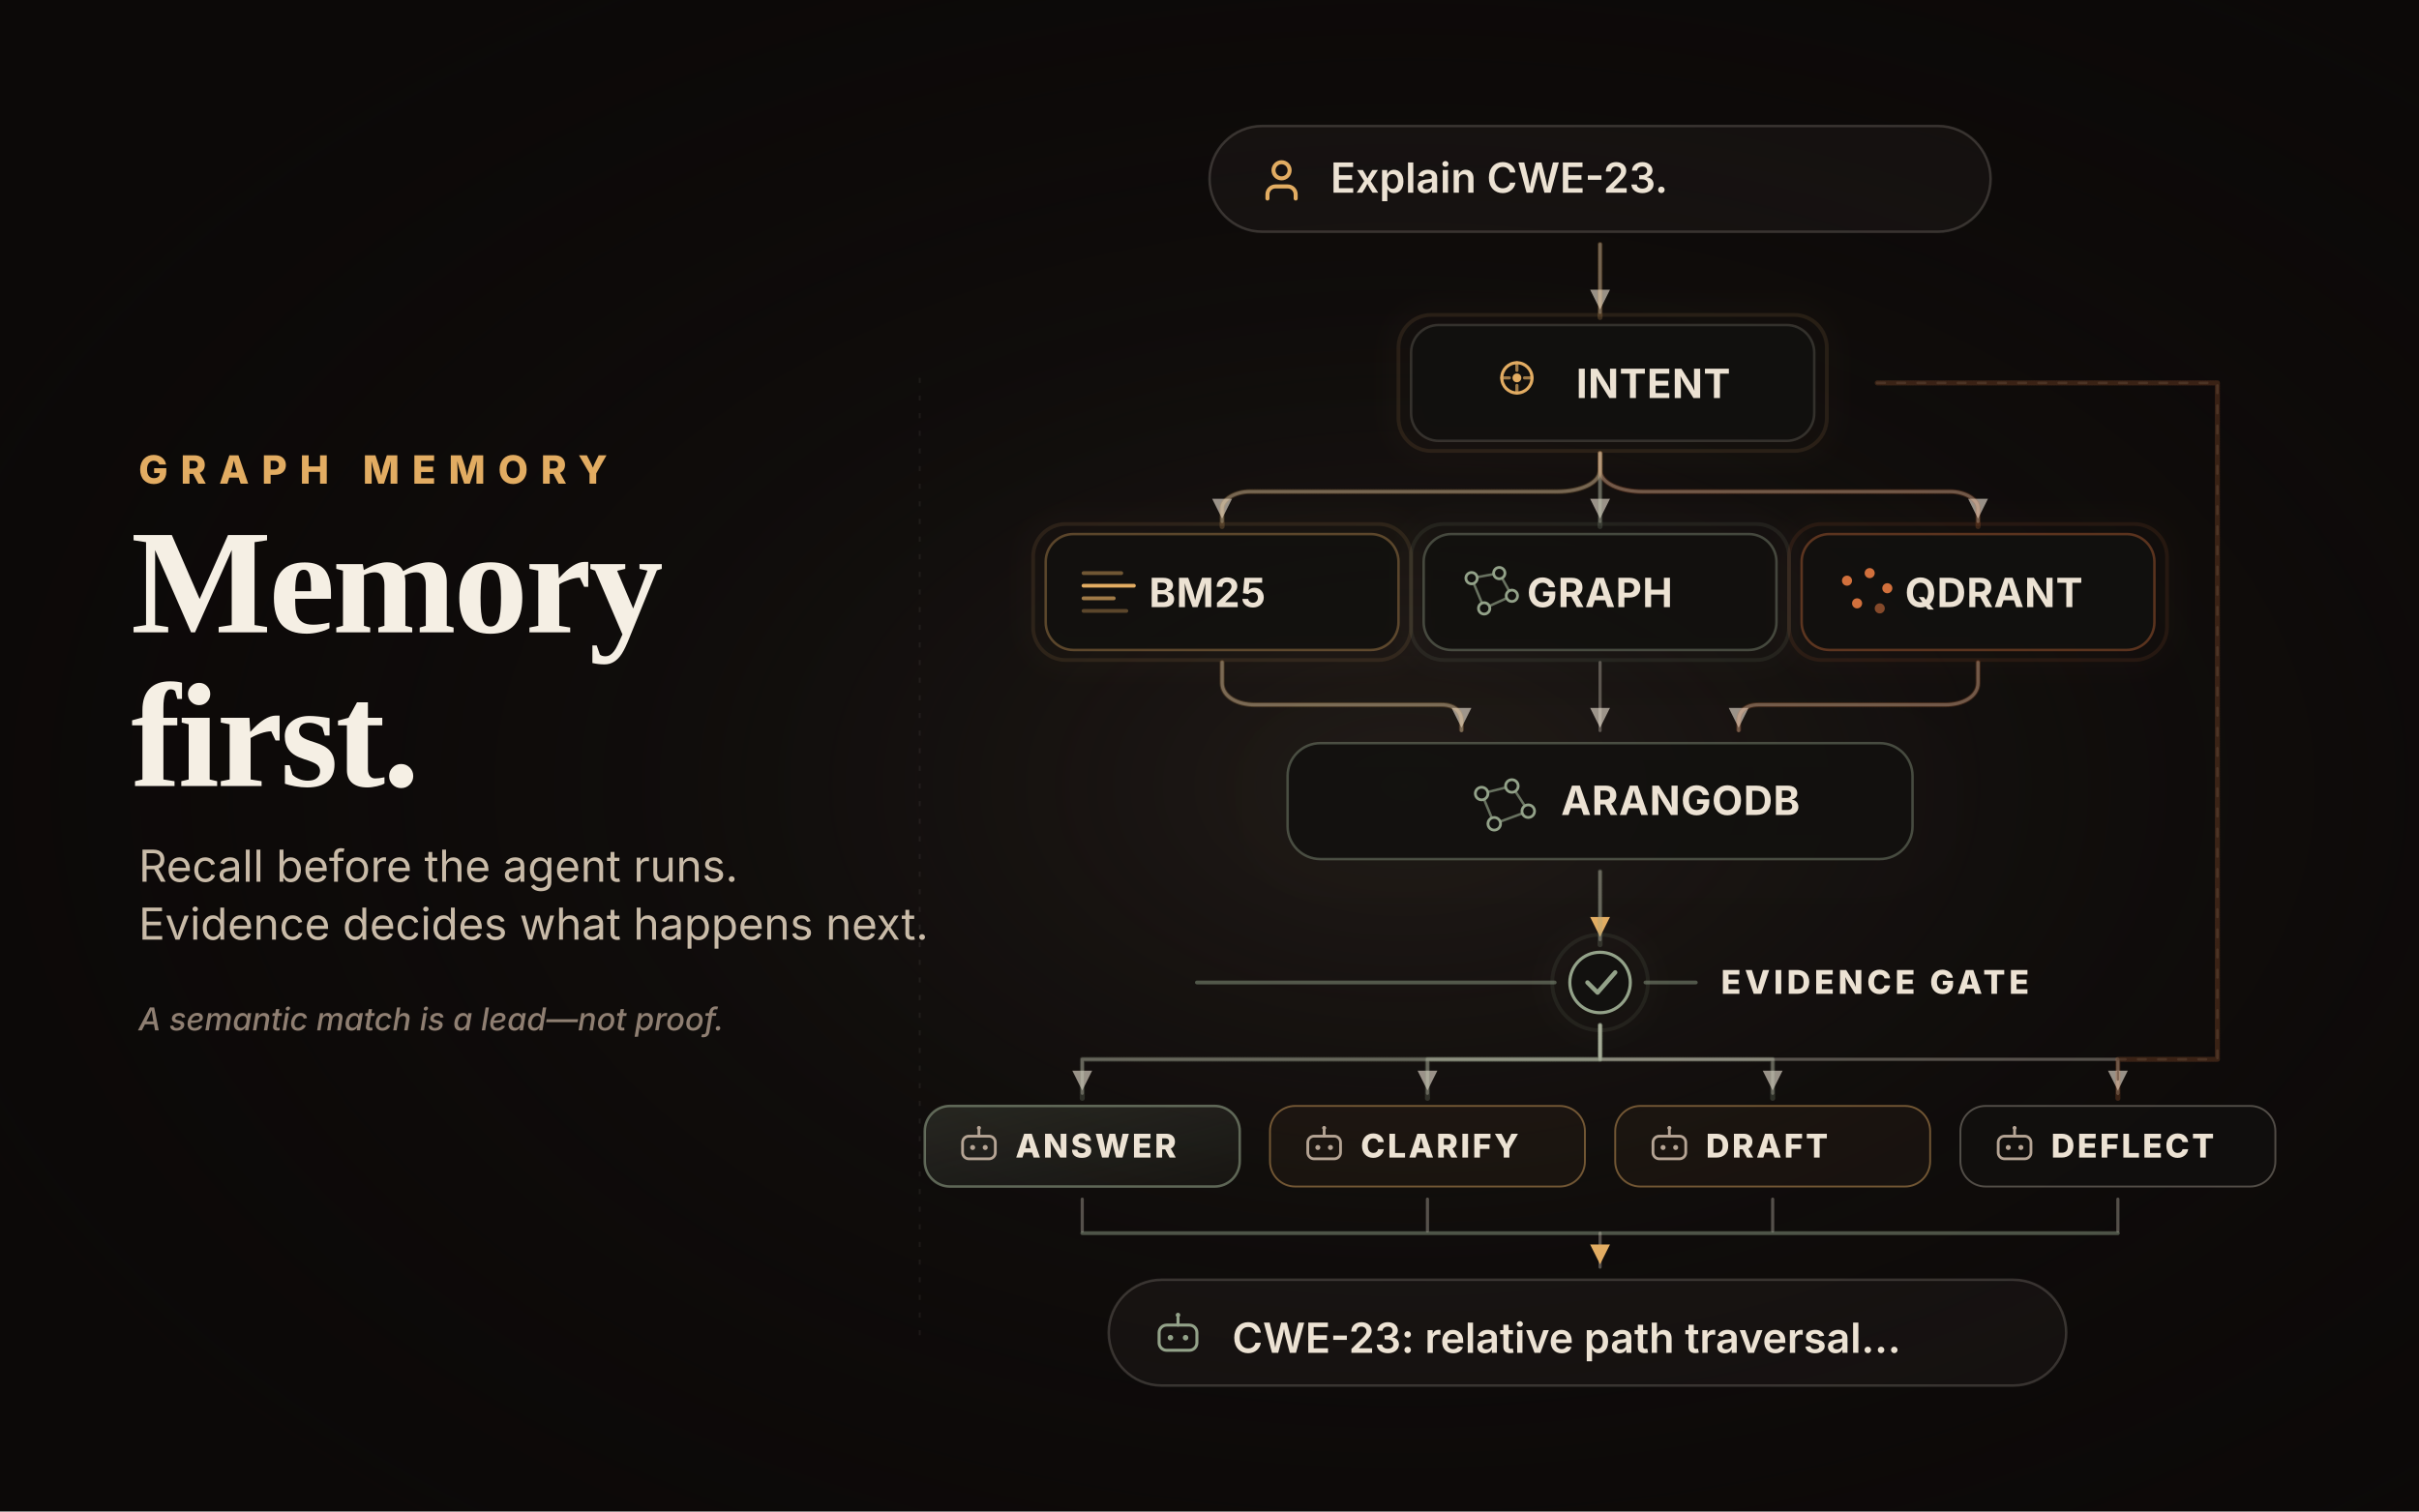
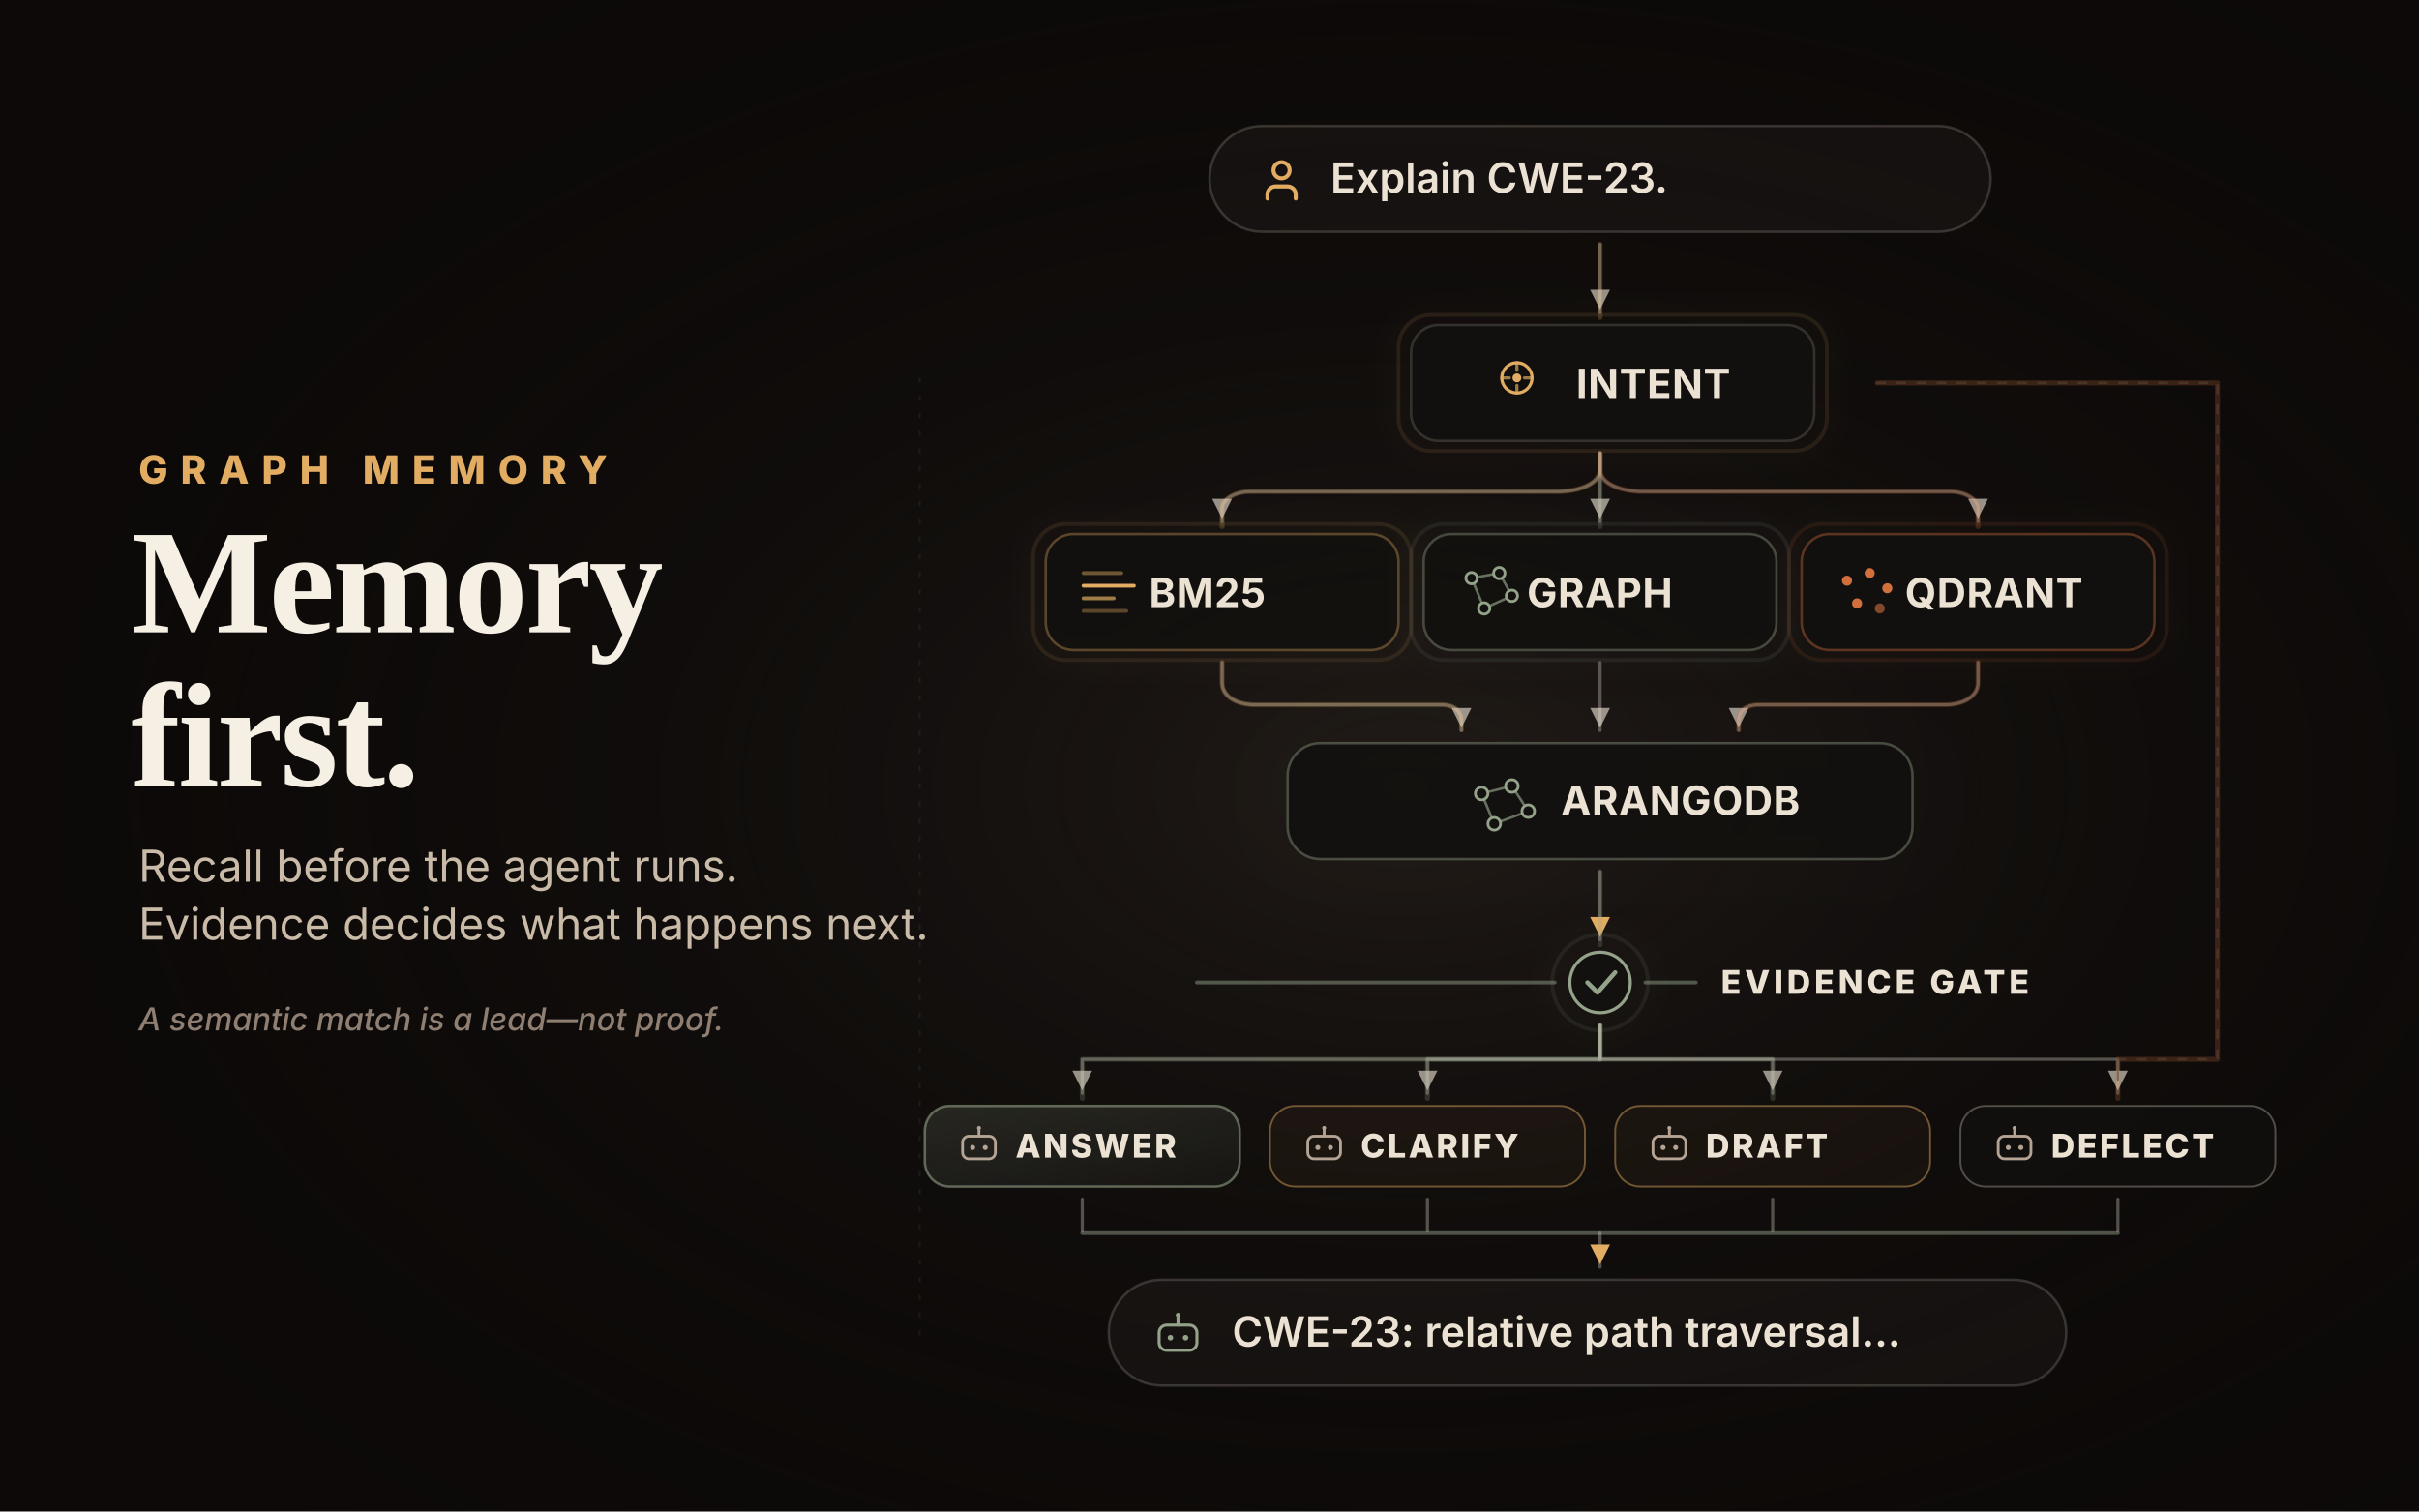
<svg xmlns="http://www.w3.org/2000/svg" viewBox="0 0 1920 1200" width="1920" height="1200" preserveAspectRatio="xMidYMid meet" role="img" aria-labelledby="memory-pipeline-title memory-pipeline-desc" tabindex="0">
  <defs>
    <radialGradient id="bg-glow" cx="58%" cy="52%" r="66%">
      <stop offset="0" stop-color="#261f1b" stop-opacity="0.78" />
      <stop offset="0.46" stop-color="#151210" stop-opacity="0.42" />
      <stop offset="1" stop-color="#0c0908" stop-opacity="0" />
    </radialGradient>
    <linearGradient id="answer-fill" x1="0" y1="0" x2="1" y2="1">
      <stop offset="0" stop-color="#93a289" stop-opacity="0.17" />
      <stop offset="1" stop-color="#93a289" stop-opacity="0.05" />
    </linearGradient>
    <marker id="flow-arrow" viewBox="0 0 10 10" refX="8" refY="5" markerWidth="9" markerHeight="9" orient="auto-start-reverse">
      <path d="M 0 1.5 L 7 5 L 0 8.5 z" fill="rgba(236,226,211,0.62)" />
    </marker>
    <marker id="flow-arrow-ember" viewBox="0 0 10 10" refX="8" refY="5" markerWidth="9" markerHeight="9" orient="auto-start-reverse">
      <path d="M 0 1.5 L 7 5 L 0 8.5 z" fill="#d1703c" />
    </marker>
    <marker id="flow-arrow-brass" viewBox="0 0 10 10" refX="8" refY="5" markerWidth="9" markerHeight="9" orient="auto-start-reverse">
      <path d="M 0 1.5 L 7 5 L 0 8.5 z" fill="#e2ac62" />
    </marker>
    <filter id="soft-glow" x="-80%" y="-80%" width="260%" height="260%">
      <feGaussianBlur stdDeviation="10" result="blur" />
      <feMerge>
        <feMergeNode in="blur" />
        <feMergeNode in="SourceGraphic" />
      </feMerge>
    </filter>
    <filter id="wide-glow" x="-120%" y="-120%" width="340%" height="340%">
      <feGaussianBlur stdDeviation="22" />
    </filter>
    <style>
      #memory-pipeline .sans {
        font-family: Inter, ui-sans-serif, system-ui, -apple-system, BlinkMacSystemFont, "Segoe UI", sans-serif;
      }
      #memory-pipeline .mono {
        font-family: ui-monospace, SFMono-Regular, Menlo, Monaco, Consolas, "Liberation Mono", monospace;
      }
      #memory-pipeline .eyebrow {
        fill: #e2ac62;
        font-size: 31px;
        font-weight: 760;
        letter-spacing: 10px;
      }
      #memory-pipeline .serif {
        font-family: Fraunces, Georgia, "Times New Roman", serif;
      }
      #memory-pipeline .headline {
        fill: #f5efe4;
        font-size: 118px;
        font-weight: 720;
        letter-spacing: -2px;
      }
      #memory-pipeline .subhead {
        fill: #c9bba8;
        font-size: 35px;
        font-weight: 430;
      }
      #memory-pipeline .footer {
        fill: #8f7f72;
        font-size: 25px;
        font-weight: 480;
        font-style: italic;
      }
      #memory-pipeline .stage-name {
        fill: #ece2d3;
        font-size: 32px;
        font-weight: 660;
        letter-spacing: 0.5px;
      }
      #memory-pipeline .query-label {
        fill: #e2ac62;
        font-size: 19px;
        font-weight: 760;
        letter-spacing: 3px;
      }
      #memory-pipeline .query-text {
        fill: #ece2d3;
        font-size: 33px;
        font-weight: 570;
      }
      #memory-pipeline .gate-name {
        fill: #ece2d3;
        font-size: 26px;
        font-weight: 760;
        letter-spacing: 3px;
      }
      #memory-pipeline .outcome-name {
        fill: #ece2d3;
        font-size: 26px;
        font-weight: 760;
        letter-spacing: 2px;
      }
      #memory-pipeline .terminal-label {
        fill: #b5a494;
        font-size: 26px;
        font-weight: 720;
        letter-spacing: 4px;
      }

      #memory-pipeline .panel {
        fill: rgba(18, 17, 15, 0.86);
        stroke: rgba(236, 226, 211, 0.16);
        stroke-width: 2;
      }
      #memory-pipeline .panel-soft {
        fill: rgba(18, 17, 15, 0.68);
        stroke: rgba(236, 226, 211, 0.30);
        stroke-width: 1.5;
      }
      #memory-pipeline .query-shell {
        fill: rgba(236, 226, 211, 0.035);
        stroke: rgba(236, 226, 211, 0.18);
        stroke-width: 2;
      }
      #memory-pipeline .base-path {
        fill: none;
        stroke: rgba(236, 226, 211, 0.32);
        stroke-width: 2.5;
        stroke-linecap: round;
        stroke-linejoin: round;
      }
      #memory-pipeline .base-path-faint {
        fill: none;
        stroke: #39332e;
        stroke-width: 2;
        stroke-linecap: round;
        stroke-dasharray: 6 10;
        opacity: 0.58;
      }
      #memory-pipeline .flow-path {
        fill: none;
        stroke-width: 4;
        stroke-linecap: round;
        stroke-linejoin: round;
        stroke-dasharray: 1;
        stroke-dashoffset: 0;
        opacity: 0.22;
      }
      #memory-pipeline .flow-amber { stroke: #e2ac62; }
      #memory-pipeline .flow-violet { stroke: #d1703c; }
      #memory-pipeline .flow-mint { stroke: #93a289; }
      #memory-pipeline .stage-halo {
        fill: none;
        stroke-width: 3;
        opacity: 0.12;
      }
      #memory-pipeline .halo-amber { stroke: #e2ac62; }
      #memory-pipeline .halo-violet { stroke: #d1703c; }
      #memory-pipeline .halo-mint { stroke: #93a289; }
      #memory-pipeline .intent-mark {
        fill: none;
        stroke: #e2ac62;
        stroke-width: 2.5;
        stroke-linecap: round;
      }
      #memory-pipeline .bm25-line {
        stroke: #e2ac62;
        stroke-width: 3;
        stroke-linecap: round;
      }
      #memory-pipeline .q-node {
        fill: #d1703c;
      }
      #memory-pipeline .q-edge {
        stroke: rgba(209, 112, 60, 0.7);
        stroke-width: 1.5;
      }
      #memory-pipeline .graph-edge {
        stroke: rgba(147, 162, 137, 0.66);
        stroke-width: 2;
      }
      #memory-pipeline .graph-node {
        fill: #12110f;
        stroke: #93a289;
        stroke-width: 2.2;
      }
      #memory-pipeline .gate-line {
        stroke: rgba(147, 162, 137, 0.48);
        stroke-width: 3;
        stroke-linecap: round;
      }
      #memory-pipeline .gate-ring {
        fill: #12110f;
        stroke: #93a289;
        stroke-width: 2.5;
      }
      #memory-pipeline .gate-check {
        fill: none;
        stroke: #93a289;
        stroke-width: 3.5;
        stroke-linecap: round;
        stroke-linejoin: round;
      }
      #memory-pipeline .answer-shell {
        fill: url(#answer-fill);
        stroke: rgba(147, 162, 137, 0.58);
        stroke-width: 2;
      }
      #memory-pipeline .clarify-shell {
        fill: rgba(226, 172, 98, 0.045);
        stroke: rgba(226, 172, 98, 0.45);
        stroke-width: 1.5;
      }
      #memory-pipeline .scan-shell {
        fill: rgba(209, 112, 60, 0.05);
        stroke: rgba(209, 112, 60, 0.55);
        stroke-width: 2;
        stroke-dasharray: 7 7;
      }
      #memory-pipeline .panel-02a { stroke: rgba(226, 172, 98, 0.34); }
      #memory-pipeline .panel-02b { stroke: rgba(209, 112, 60, 0.38); }
      #memory-pipeline .panel-03  { stroke: rgba(147, 162, 137, 0.40); }
      #memory-pipeline .panel-02g { stroke: rgba(147, 162, 137, 0.38); }

      @media (prefers-reduced-motion: no-preference) {
        @keyframes draw-query { 0%, 2% { stroke-dashoffset: 1; opacity: 0; } 8% { opacity: 1; } 12%, 20% { stroke-dashoffset: 0; opacity: 1; } 26%, 100% { stroke-dashoffset: 0; opacity: 0.18; } }
        @keyframes pulse-intent { 0%, 8%, 100% { opacity: 0; transform: scale(0.96); } 13%, 21% { opacity: 0.75; transform: scale(1); } 27% { opacity: 0.12; transform: scale(1.04); } }
        @keyframes draw-split { 0%, 13% { stroke-dashoffset: 1; opacity: 0; } 17% { opacity: 1; } 23%, 28% { stroke-dashoffset: 0; opacity: 1; } 33%, 100% { stroke-dashoffset: 0; opacity: 0.18; } }
        @keyframes pulse-recall { 0%, 18%, 100% { opacity: 0; transform: scale(0.97); } 24%, 31% { opacity: 0.72; transform: scale(1); } 36% { opacity: 0.10; transform: scale(1.03); } }
        @keyframes draw-merge { 0%, 24% { stroke-dashoffset: 1; opacity: 0; } 28% { opacity: 1; } 34%, 38% { stroke-dashoffset: 0; opacity: 1; } 43%, 100% { stroke-dashoffset: 0; opacity: 0.18; } }
        @keyframes pulse-record { 0%, 30%, 100% { opacity: 0; transform: scale(0.98); } 36%, 43% { opacity: 0.7; transform: scale(1.035); } 48% { opacity: 0.10; transform: scale(1.035); } }
        @keyframes draw-gate { 0%, 36% { stroke-dashoffset: 1; opacity: 0; } 40% { opacity: 1; } 46%, 50% { stroke-dashoffset: 0; opacity: 1; } 55%, 100% { stroke-dashoffset: 0; opacity: 0.18; } }
        @keyframes pulse-gate { 0%, 40%, 100% { opacity: 0; transform: scale(0.9); } 46%, 56% { opacity: 0.8; transform: scale(1); } 62% { opacity: 0.14; transform: scale(1.06); } }
        @keyframes query-dot {
          0%, 2% { transform: scale(0.7); opacity: 0.3; }
          10%, 22% { transform: scale(1.15); opacity: 1; }
          32%, 100% { transform: scale(1); opacity: 0.55; }
        }
        #memory-pipeline .query-flow { animation: draw-query 6s ease-in-out infinite; }
        #memory-pipeline .intent-halo {
          transform-origin: 1070px 334px;
          animation: pulse-intent 6s ease-in-out infinite;
        }
        #memory-pipeline .split-flow { animation: draw-split 6s ease-in-out infinite; }
        #memory-pipeline .bm25-halo {
          transform-origin: 770px 500px;
          animation: pulse-recall 6s ease-in-out infinite;
        }
        #memory-pipeline .graph-halo {
          transform-origin: 1070px 500px;
          animation: pulse-recall 6s ease-in-out infinite;
        }
        #memory-pipeline .qdrant-halo {
          transform-origin: 1370px 500px;
          animation: pulse-recall 6s ease-in-out infinite;
        }
        #memory-pipeline .merge-flow { animation: draw-merge 6s ease-in-out infinite; }
        #memory-pipeline .record-halo {
          transform-origin: 1070px 666px;
          animation: pulse-record 6s ease-in-out infinite;
        }
        #memory-pipeline .gate-flow { animation: draw-gate 6s ease-in-out infinite; }
        #memory-pipeline .gate-halo {
          transform-origin: 1070px 810px;
          animation: pulse-gate 6s ease-in-out infinite;
        }
        #memory-pipeline .query-dot { transform-origin: 817px 173px; animation: query-dot 6s ease-in-out infinite; }
        @keyframes deflect-run { 0%, 78% { stroke-dashoffset: 1; opacity: 0; } 80% { opacity: 0.9; } 84%, 96% { stroke-dashoffset: 0; opacity: 0.9; } 99%, 100% { stroke-dashoffset: 0; opacity: 0; } }
        @keyframes pill-cycle-deflect { 0%, 85% { opacity: 0.45; } 87%, 99% { opacity: 1; } 100% { opacity: 0.45; } }
        @keyframes qph1 { 0% { opacity: 0; } 0.5% { opacity: 0; } 2.0% { opacity: 1; } 25.5% { opacity: 1; } 27.0% { opacity: 0; } 100% { opacity: 0; } }
        @keyframes qph2 { 0% { opacity: 0; } 25.5% { opacity: 0; } 27.0% { opacity: 1; } 50.5% { opacity: 1; } 52.0% { opacity: 0; } 100% { opacity: 0; } }
        @keyframes qph3 { 0% { opacity: 0; } 50.5% { opacity: 0; } 52.0% { opacity: 1; } 75.5% { opacity: 1; } 77.0% { opacity: 0; } 100% { opacity: 0; } }
        @keyframes qph4 { 0% { opacity: 0; } 0.5% { opacity: 1; } 2.0% { opacity: 0; } 75.5% { opacity: 0; } 77.0% { opacity: 1; } 100% { opacity: 0; } }
        @keyframes rph1 { 0% { opacity: 0; } 12.0% { opacity: 0; } 13.5% { opacity: 1; } 25.5% { opacity: 1; } 27.0% { opacity: 0; } 100% { opacity: 0; } }
        @keyframes rph2 { 0% { opacity: 0; } 37.0% { opacity: 0; } 38.5% { opacity: 1; } 50.5% { opacity: 1; } 52.0% { opacity: 0; } 100% { opacity: 0; } }
        @keyframes rph3 { 0% { opacity: 0; } 62.0% { opacity: 0; } 63.5% { opacity: 1; } 75.5% { opacity: 1; } 77.0% { opacity: 0; } 100% { opacity: 0; } }
        @keyframes rph4 { 0% { opacity: 0; } 0.5% { opacity: 1; } 2.0% { opacity: 0; } 87.0% { opacity: 0; } 88.5% { opacity: 1; } 100% { opacity: 0; } }
        @keyframes pillph1 { 0% { opacity: 0.45; } 11.5% { opacity: 0.45; } 13.0% { opacity: 1; } 24.0% { opacity: 1; } 25.5% { opacity: 0.45; } 100% { opacity: 0.45; } }
        @keyframes pillph2 { 0% { opacity: 0.45; } 36.5% { opacity: 0.45; } 38.0% { opacity: 1; } 49.0% { opacity: 1; } 50.5% { opacity: 0.45; } 100% { opacity: 0.45; } }
        @keyframes pillph3 { 0% { opacity: 0.45; } 61.5% { opacity: 0.45; } 63.0% { opacity: 1; } 74.0% { opacity: 1; } 75.5% { opacity: 0.45; } 100% { opacity: 0.45; } }
        @keyframes pillph4 { 0% { opacity: 0.45; } 0.5% { opacity: 0.45; } 86.5% { opacity: 0.45; } 88.0% { opacity: 1; } 99.0% { opacity: 1; } 100% { opacity: 0.45; } }
        @keyframes flowph1 { 0% { opacity: 0; } 10.5% { opacity: 0; } 11.5% { opacity: 0.9; } 15.0% { opacity: 0.9; } 17.0% { opacity: 0; } 100% { opacity: 0; } }
        @keyframes flowph2 { 0% { opacity: 0; } 35.5% { opacity: 0; } 36.5% { opacity: 0.9; } 40.0% { opacity: 0.9; } 42.0% { opacity: 0; } 100% { opacity: 0; } }
        @keyframes flowph3 { 0% { opacity: 0; } 60.5% { opacity: 0; } 61.5% { opacity: 0.9; } 65.0% { opacity: 0.9; } 67.0% { opacity: 0; } 100% { opacity: 0; } }
        @keyframes flowph4 { 0% { opacity: 0; } 85.5% { opacity: 0; } 86.5% { opacity: 0.9; } 90.0% { opacity: 0.9; } 92.0% { opacity: 0; } 100% { opacity: 0; } }
        #memory-pipeline .q1 { animation: qph1 24s linear infinite; }
        #memory-pipeline .q2 { animation: qph2 24s linear infinite; }
        #memory-pipeline .q3 { animation: qph3 24s linear infinite; }
        #memory-pipeline .q4 { animation: qph4 24s linear infinite; }
        #memory-pipeline .r1 { animation: rph1 24s linear infinite; }
        #memory-pipeline .r2 { animation: rph2 24s linear infinite; }
        #memory-pipeline .r3 { animation: rph3 24s linear infinite; }
        #memory-pipeline .r4 { animation: rph4 24s linear infinite; }
        #memory-pipeline .route-flow-1 { stroke-dashoffset: 0; animation: flowph1 24s linear infinite; }
        #memory-pipeline .route-flow-2 { stroke-dashoffset: 0; animation: flowph2 24s linear infinite; }
        #memory-pipeline .route-flow-3 { stroke-dashoffset: 0; animation: flowph3 24s linear infinite; }
        #memory-pipeline .route-pill-1 { animation: pillph1 24s linear infinite; }
        #memory-pipeline .route-pill-2 { animation: pillph2 24s linear infinite; }
        #memory-pipeline .route-pill-3 { animation: pillph3 24s linear infinite; }
        #memory-pipeline .route-pill-4 { animation: pill-cycle-deflect 24s linear infinite; }
        #memory-pipeline .deflect-flow { animation: deflect-run 24s linear infinite; }
      }
    </style>
  </defs>
  <g id="memory-pipeline">
    <rect width="1920" height="1200" fill="#0c0908" />
    <rect width="1920" height="1200" fill="url(#bg-glow)" />
    <g aria-label="Card heading" transform="translate(0 -62)">
      <text x="110" y="446" class="sans eyebrow">GRAPH MEMORY</text>
      <text x="104" y="564" class="serif headline">Memory</text>
      <text x="104" y="686" class="serif headline">first.</text>
      <text x="110" y="762" class="sans subhead">Recall before the agent runs.</text>
      <text x="110" y="808" class="sans subhead">Evidence decides what happens next.</text>
      <text x="110" y="880" class="sans footer">A semantic match is a lead—not proof.</text>
    </g>
    <line x1="730" y1="300" x2="730" y2="1060" stroke="rgba(236,226,211,0.07)" stroke-dasharray="4 10" stroke-width="1.5" />
    <g transform="translate(200 -30)">
      <g aria-label="Example question">
        <rect x="760" y="130" width="620" height="84" rx="42" class="query-shell" />
        <g transform="translate(798 154) scale(1.6)" aria-hidden="true" fill="none" stroke="#e2ac62" stroke-width="2" stroke-linecap="round" stroke-linejoin="round">
          <path d="M19 21v-2a4 4 0 0 0-4-4H9a4 4 0 0 0-4 4v2" />
          <circle cx="12" cy="7" r="4" />
        </g>
        <text x="856" y="183" class="sans query-text q1">Explain CWE-23.</text>
        <text x="856" y="183" class="sans query-text q2" opacity="0">How do I secure it?</text>
        <text x="856" y="183" class="sans query-text q3" opacity="0">Draft a fix runbook.</text>
        <text x="856" y="183" class="sans query-text q4" opacity="0">What's the weather?</text>
      </g>
      <g aria-label="Intent stage">
        <path d="M 1070 224 V278" class="base-path" marker-end="url(#flow-arrow)" />
        <path d="M 1070 224 V282" class="flow-path flow-amber query-flow" pathLength="1" />
        <rect x="910" y="280" width="340" height="108" rx="26" class="stage-halo halo-amber intent-halo" filter="url(#soft-glow)" />
        <rect x="920" y="288" width="320" height="92" rx="22" class="panel" />
        <g transform="translate(988 316)" aria-hidden="true">
          <circle cx="16" cy="14" r="12" class="intent-mark" />
          <path d="M16 2 V8 M16 20 V26 M4 14 H10 M22 14 H28" class="intent-mark" opacity="0.68" />
          <circle cx="16" cy="14" r="3.5" fill="#e2ac62" />
        </g>
        <text x="1051" y="346" class="sans stage-name">INTENT</text>
      </g>
      <g aria-label="Hybrid recall stage">
        <path d="M 1070 390 V402.9 C 1070 413.7 1054 420.3 1036 420.3 H792 C 780 420.3 770 426.8 770 433.3 V444" class="base-path" marker-end="url(#flow-arrow)" />
        <path d="M 1070 390 V444" class="base-path" marker-end="url(#flow-arrow)" />
        <path d="M 1070 390 V402.9 C 1070 413.7 1086 420.3 1104 420.3 H1348 C 1360 420.3 1370 426.8 1370 433.3 V444" class="base-path" marker-end="url(#flow-arrow)" />
        <path d="M 1070 390 V402.9 C 1070 413.7 1054 420.3 1036 420.3 H792 C 780 420.3 770 426.8 770 433.3 V448" class="flow-path flow-amber split-flow" pathLength="1" />
        <path d="M 1070 390 V448" class="flow-path flow-mint split-flow" pathLength="1" />
        <path d="M 1070 390 V402.9 C 1070 413.7 1086 420.3 1104 420.3 H1348 C 1360 420.3 1370 426.8 1370 433.3 V448" class="flow-path flow-violet split-flow" pathLength="1" />
        <rect x="620" y="446" width="300" height="108" rx="26" class="stage-halo halo-amber bm25-halo" filter="url(#soft-glow)" />
        <rect x="630" y="454" width="280" height="92" rx="22" class="panel panel-02a" />
        <g transform="translate(660 481)" aria-hidden="true">
          <line x1="0" y1="4" x2="30" y2="4" class="bm25-line" opacity="0.45" />
          <line x1="0" y1="14" x2="40" y2="14" class="bm25-line" />
          <line x1="0" y1="24" x2="24" y2="24" class="bm25-line" opacity="0.68" />
          <line x1="0" y1="34" x2="34" y2="34" class="bm25-line" opacity="0.35" />
        </g>
        <text x="712" y="512" class="sans stage-name">BM25</text>
        <rect x="920" y="446" width="300" height="108" rx="26" class="stage-halo halo-mint graph-halo" filter="url(#soft-glow)" />
        <rect x="930" y="454" width="280" height="92" rx="22" class="panel panel-02g" />
        <g transform="translate(960 481)" aria-hidden="true">
          <line x1="8" y1="8" x2="30" y2="4" class="graph-edge" />
          <line x1="30" y1="4" x2="40" y2="22" class="graph-edge" />
          <line x1="8" y1="8" x2="18" y2="32" class="graph-edge" />
          <line x1="18" y1="32" x2="40" y2="22" class="graph-edge" />
          <circle cx="8" cy="8" r="4.5" class="graph-node" />
          <circle cx="30" cy="4" r="4.5" class="graph-node" />
          <circle cx="40" cy="22" r="4.5" class="graph-node" />
          <circle cx="18" cy="32" r="4.5" class="graph-node" />
        </g>
        <text x="1012" y="512" class="sans stage-name">GRAPH</text>
        <rect x="1220" y="446" width="300" height="108" rx="26" class="stage-halo halo-violet qdrant-halo" filter="url(#soft-glow)" />
        <rect x="1230" y="454" width="280" height="92" rx="22" class="panel panel-02b" />
        <g transform="translate(1260 481)" aria-hidden="true">
          <circle cx="6" cy="10" r="4" class="q-node" />
          <circle cx="24" cy="4" r="4" class="q-node" />
          <circle cx="38" cy="16" r="4" class="q-node" />
          <circle cx="14" cy="28" r="4" class="q-node" />
          <circle cx="32" cy="32" r="4" class="q-node" opacity="0.6" />
        </g>
        <text x="1312" y="512" class="sans stage-name">QDRANT</text>
      </g>
      <g aria-label="Canonical record and graph evidence stage">
        <path d="M 770 556 V572.1 C 770 583 782 589.5 796 589.5 H944 C 956 589.5 960 596.1 960 602.6 V610" class="base-path" marker-end="url(#flow-arrow)" />
        <path d="M 1070 556 V610" class="base-path" marker-end="url(#flow-arrow)" />
        <path d="M 1370 556 V572.1 C 1370 583 1358 589.5 1344 589.5 H1196 C 1184 589.5 1180 596.1 1180 602.6 V610" class="base-path" marker-end="url(#flow-arrow)" />
        <path d="M 770 556 V572.1 C 770 583 782 589.5 796 589.5 H944 C 956 589.5 960 596.1 960 602.6 V610" class="flow-path flow-amber merge-flow" pathLength="1" />
        <path d="M 1370 556 V572.1 C 1370 583 1358 589.5 1344 589.5 H1196 C 1184 589.5 1180 596.1 1180 602.6 V610" class="flow-path flow-violet merge-flow" pathLength="1" />
        <rect x="808" y="612" width="524" height="108" rx="32" class="stage-halo halo-mint record-halo" filter="url(#wide-glow)" />
        <rect x="822" y="620" width="496" height="92" rx="26" class="panel panel-03" />
        <g transform="translate(968 650)" aria-hidden="true">
          <line x1="8" y1="10" x2="32" y2="4" class="graph-edge" />
          <line x1="32" y1="4" x2="45" y2="24" class="graph-edge" />
          <line x1="8" y1="10" x2="18" y2="34" class="graph-edge" />
          <line x1="18" y1="34" x2="45" y2="24" class="graph-edge" />
          <circle cx="8" cy="10" r="5" class="graph-node" />
          <circle cx="32" cy="4" r="5" class="graph-node" />
          <circle cx="45" cy="24" r="5" class="graph-node" />
          <circle cx="18" cy="34" r="5" class="graph-node" />
        </g>
        <text x="1039" y="677" class="sans stage-name">ARANGODB</text>
      </g>
      <g aria-label="Evidence gate">
        <path d="M 1070 722 V776" class="base-path" marker-end="url(#flow-arrow-brass)" />
        <path d="M 1070 722 V780" class="flow-path flow-mint gate-flow" pathLength="1" />
        <circle cx="1070" cy="810" r="38" class="stage-halo halo-mint gate-halo" filter="url(#soft-glow)" />
        <line x1="750" y1="810" x2="1034" y2="810" class="gate-line" />
        <line x1="1106" y1="810" x2="1146" y2="810" class="gate-line" />
        <circle cx="1070" cy="810" r="24" class="gate-ring" />
        <path d="M 1060 810 L 1068 818 L 1082 802" class="gate-check" />
        <text x="1166" y="819" class="sans gate-name">EVIDENCE GATE</text>
      </g>
      <g aria-label="Bounded outcomes">
        <path d="M 1070 844 V871 H659 V898" class="base-path" marker-end="url(#flow-arrow)" />
        <path d="M 1070 844 V871 H933 V898" class="base-path" marker-end="url(#flow-arrow)" />
        <path d="M 1070 844 V871 H1207 V898" class="base-path" marker-end="url(#flow-arrow)" />
        <path d="M 1070 844 V871 H1481 V898" class="base-path" marker-end="url(#flow-arrow)" />
        <path d="M 1070 844 V871 H659 V902" class="flow-path flow-mint route-flow-1" pathLength="1" />
        <path d="M 1070 844 V871 H933 V902" class="flow-path flow-mint route-flow-2" pathLength="1" />
        <path d="M 1070 844 V871 H1207 V902" class="flow-path flow-mint route-flow-3" pathLength="1" />
        <path d="M 1290 334 H1560 V871 H1481 V898" class="base-path-faint" />
        <path d="M 1290 334 H1560 V871 H1481 V902" class="flow-path flow-violet deflect-flow" pathLength="1" />
        <g class="route-pill-1" aria-label="Answer outcome">
          <rect x="534" y="908" width="250" height="64" rx="20" class="answer-shell" />
          <g transform="translate(562 922)" aria-hidden="true" fill="none" stroke="#b5a494" stroke-width="2.2" stroke-linecap="round">
            <rect x="2" y="10" width="26" height="18" rx="5" />
            <line x1="15" y1="10" x2="15" y2="5" />
            <circle cx="15" cy="3.5" r="1.6" fill="#b5a494" stroke="none" />
            <circle cx="10" cy="19" r="2" fill="#b5a494" stroke="none" />
            <circle cx="20" cy="19" r="2" fill="#b5a494" stroke="none" />
          </g>
          <text x="606" y="949" class="sans outcome-name">ANSWER</text>
        </g>
        <g class="route-pill-2" aria-label="Clarify outcome">
          <rect x="808" y="908" width="250" height="64" rx="20" class="clarify-shell" />
          <g transform="translate(836 922)" aria-hidden="true" fill="none" stroke="#b5a494" stroke-width="2.2" stroke-linecap="round">
            <rect x="2" y="10" width="26" height="18" rx="5" />
            <line x1="15" y1="10" x2="15" y2="5" />
            <circle cx="15" cy="3.5" r="1.6" fill="#b5a494" stroke="none" />
            <circle cx="10" cy="19" r="2" fill="#b5a494" stroke="none" />
            <circle cx="20" cy="19" r="2" fill="#b5a494" stroke="none" />
          </g>
          <text x="880" y="949" class="sans outcome-name">CLARIFY</text>
        </g>
        <g class="route-pill-3" aria-label="Draft outcome">
          <rect x="1082" y="908" width="250" height="64" rx="20" class="clarify-shell" />
          <g transform="translate(1110 922)" aria-hidden="true" fill="none" stroke="#b5a494" stroke-width="2.2" stroke-linecap="round">
            <rect x="2" y="10" width="26" height="18" rx="5" />
            <line x1="15" y1="10" x2="15" y2="5" />
            <circle cx="15" cy="3.5" r="1.6" fill="#b5a494" stroke="none" />
            <circle cx="10" cy="19" r="2" fill="#b5a494" stroke="none" />
            <circle cx="20" cy="19" r="2" fill="#b5a494" stroke="none" />
          </g>
          <text x="1154" y="949" class="sans outcome-name">DRAFT</text>
        </g>
        <g class="route-pill-4" aria-label="Deflect outcome">
          <rect x="1356" y="908" width="250" height="64" rx="20" class="panel-soft" />
          <g transform="translate(1384 922)" aria-hidden="true" fill="none" stroke="#b5a494" stroke-width="2.2" stroke-linecap="round">
            <rect x="2" y="10" width="26" height="18" rx="5" />
            <line x1="15" y1="10" x2="15" y2="5" />
            <circle cx="15" cy="3.5" r="1.6" fill="#b5a494" stroke="none" />
            <circle cx="10" cy="19" r="2" fill="#b5a494" stroke="none" />
            <circle cx="20" cy="19" r="2" fill="#b5a494" stroke="none" />
          </g>
          <text x="1428" y="949" class="sans outcome-name">DEFLECT</text>
        </g>
        <g aria-label="Agent response to the human">
          <path d="M 659 982 V1007.3" class="base-path" />
          <path d="M 933 982 V1007.3" class="base-path" />
          <path d="M 1207 982 V1007.3" class="base-path" />
          <path d="M 1481 982 V1007.3" class="base-path" />
          <line x1="659" y1="1009" x2="1481" y2="1009" class="gate-line" />
          <path d="M 1070 1009 V1036" class="base-path" marker-end="url(#flow-arrow-brass)" />
          <rect x="680" y="1046" width="760" height="84" rx="42" class="query-shell" />
          <g transform="translate(718 1070)" aria-hidden="true" fill="none" stroke="#93a289" stroke-width="2.4" stroke-linecap="round">
            <rect x="2" y="12" width="30" height="20" rx="6" />
            <line x1="17" y1="12" x2="17" y2="6" />
            <circle cx="17" cy="4" r="1.8" fill="#93a289" stroke="none" />
            <circle cx="11" cy="22" r="2.2" fill="#93a289" stroke="none" />
            <circle cx="23" cy="22" r="2.2" fill="#93a289" stroke="none" />
          </g>
-           <text x="778" y="1104" class="sans query-text r1">CWE-23: relative path traversal…</text>
-           <text x="778" y="1104" class="sans query-text r2" opacity="0">Which system do you mean?</text>
-           <text x="778" y="1104" class="sans query-text r3" opacity="0">Draft ready for your signoff.</text>
-           <text x="778" y="1104" class="sans query-text r4" opacity="0">That's outside this project.</text>
+           <text x="778" y="1099" class="sans query-text r1">CWE-23: relative path traversal…</text>
+           <text x="778" y="1099" class="sans query-text r2" opacity="0">Which system do you mean?</text>
+           <text x="778" y="1099" class="sans query-text r3" opacity="0">Draft ready for your signoff.</text>
+           <text x="778" y="1099" class="sans query-text r4" opacity="0">That's outside this project.</text>
        </g>
      </g>
    </g>
  </g>
</svg>
